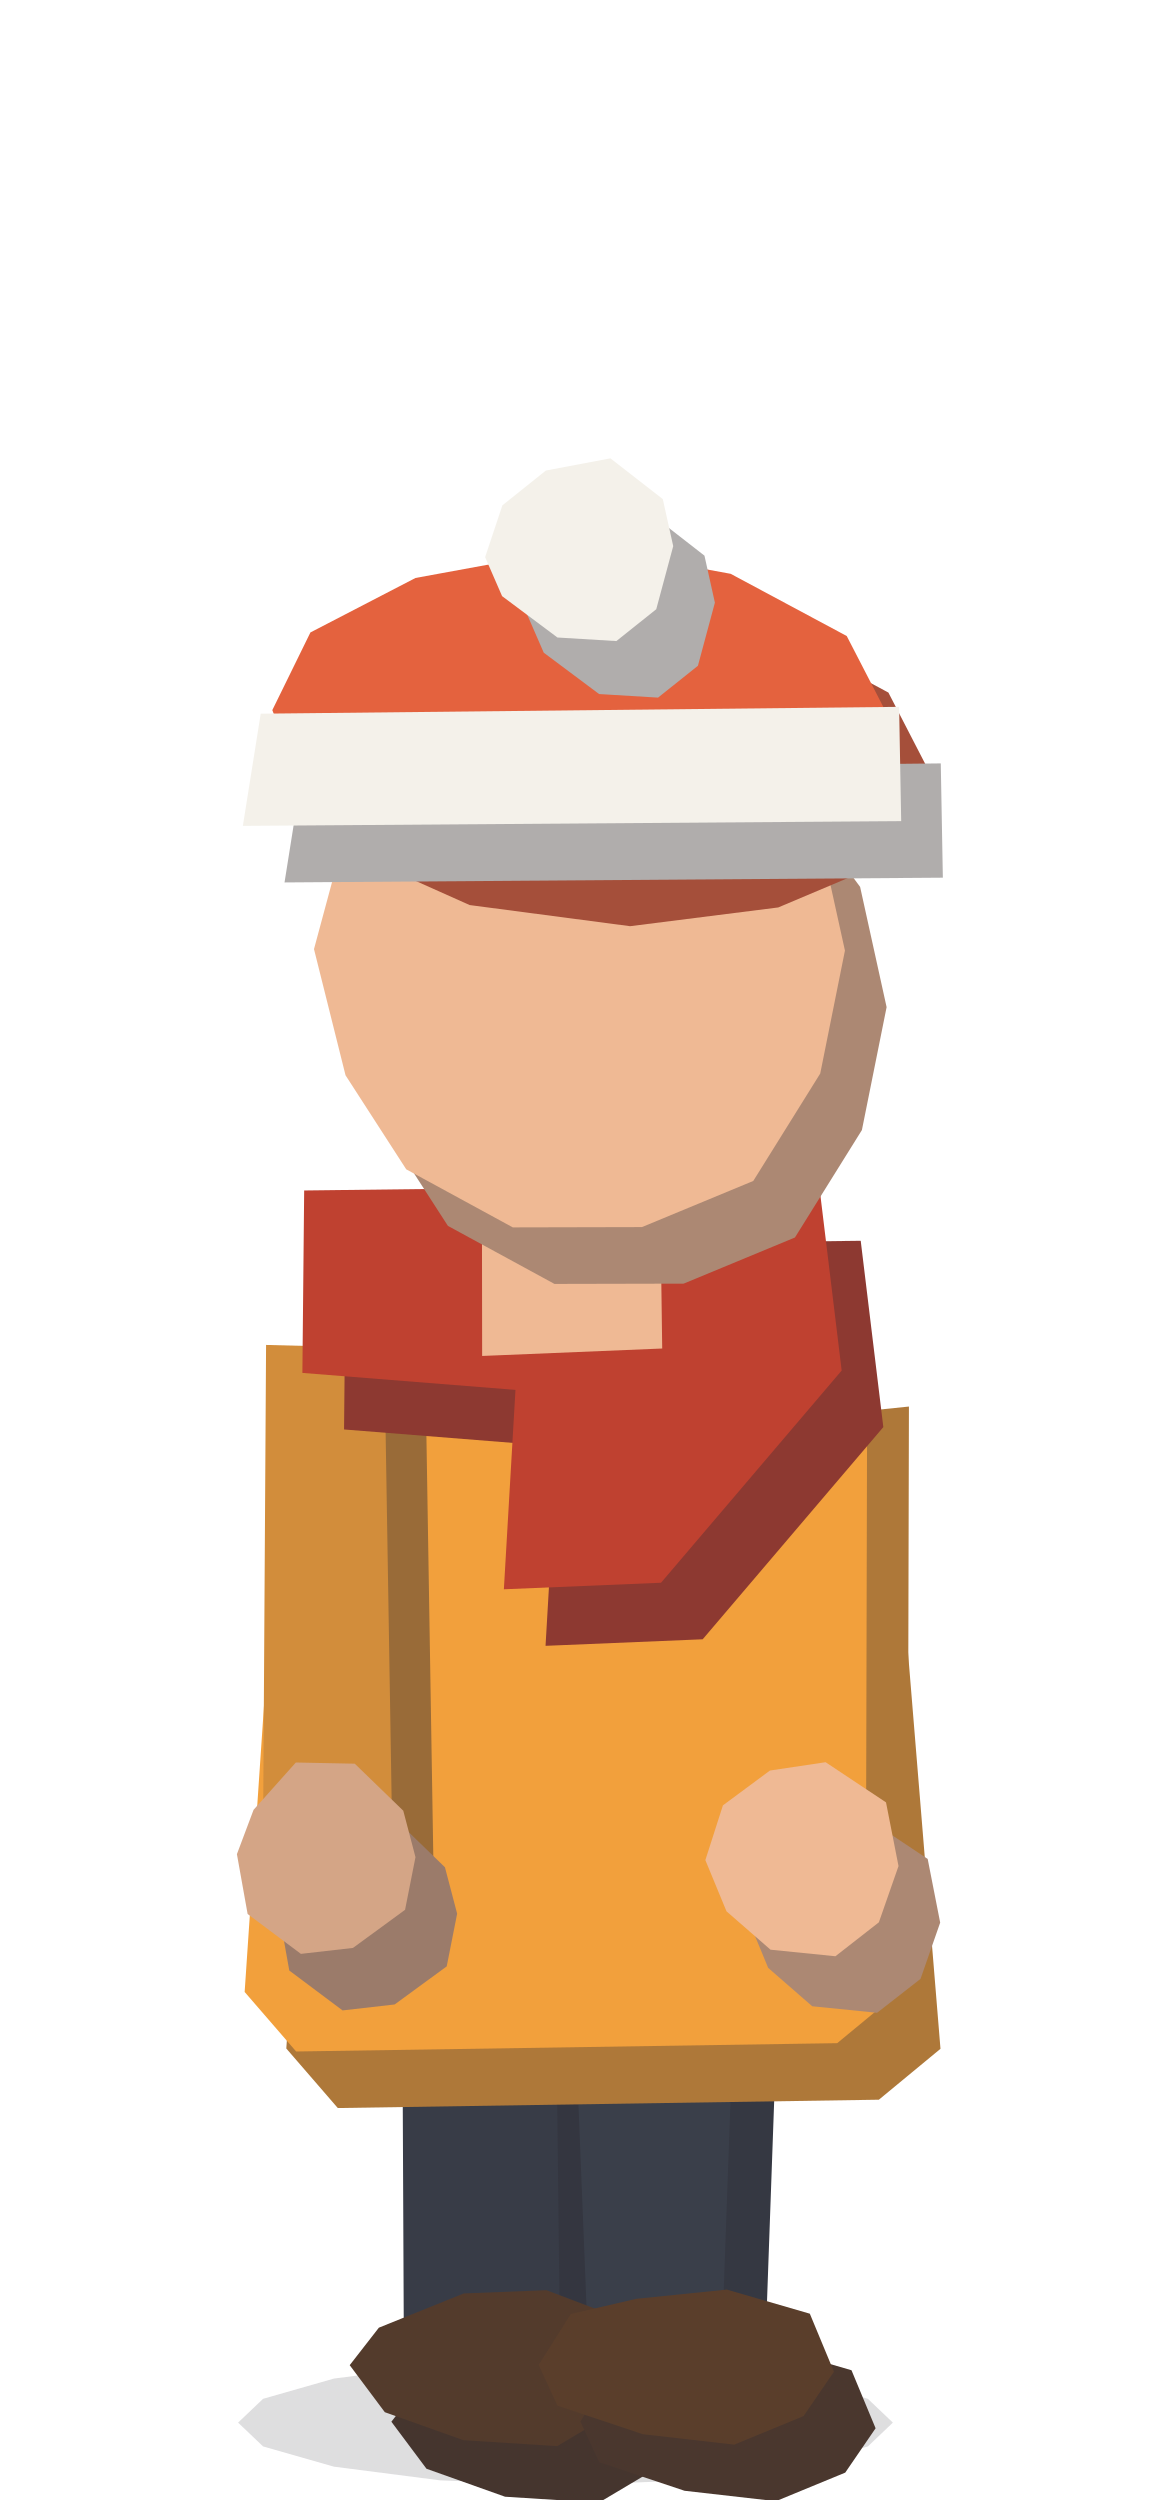
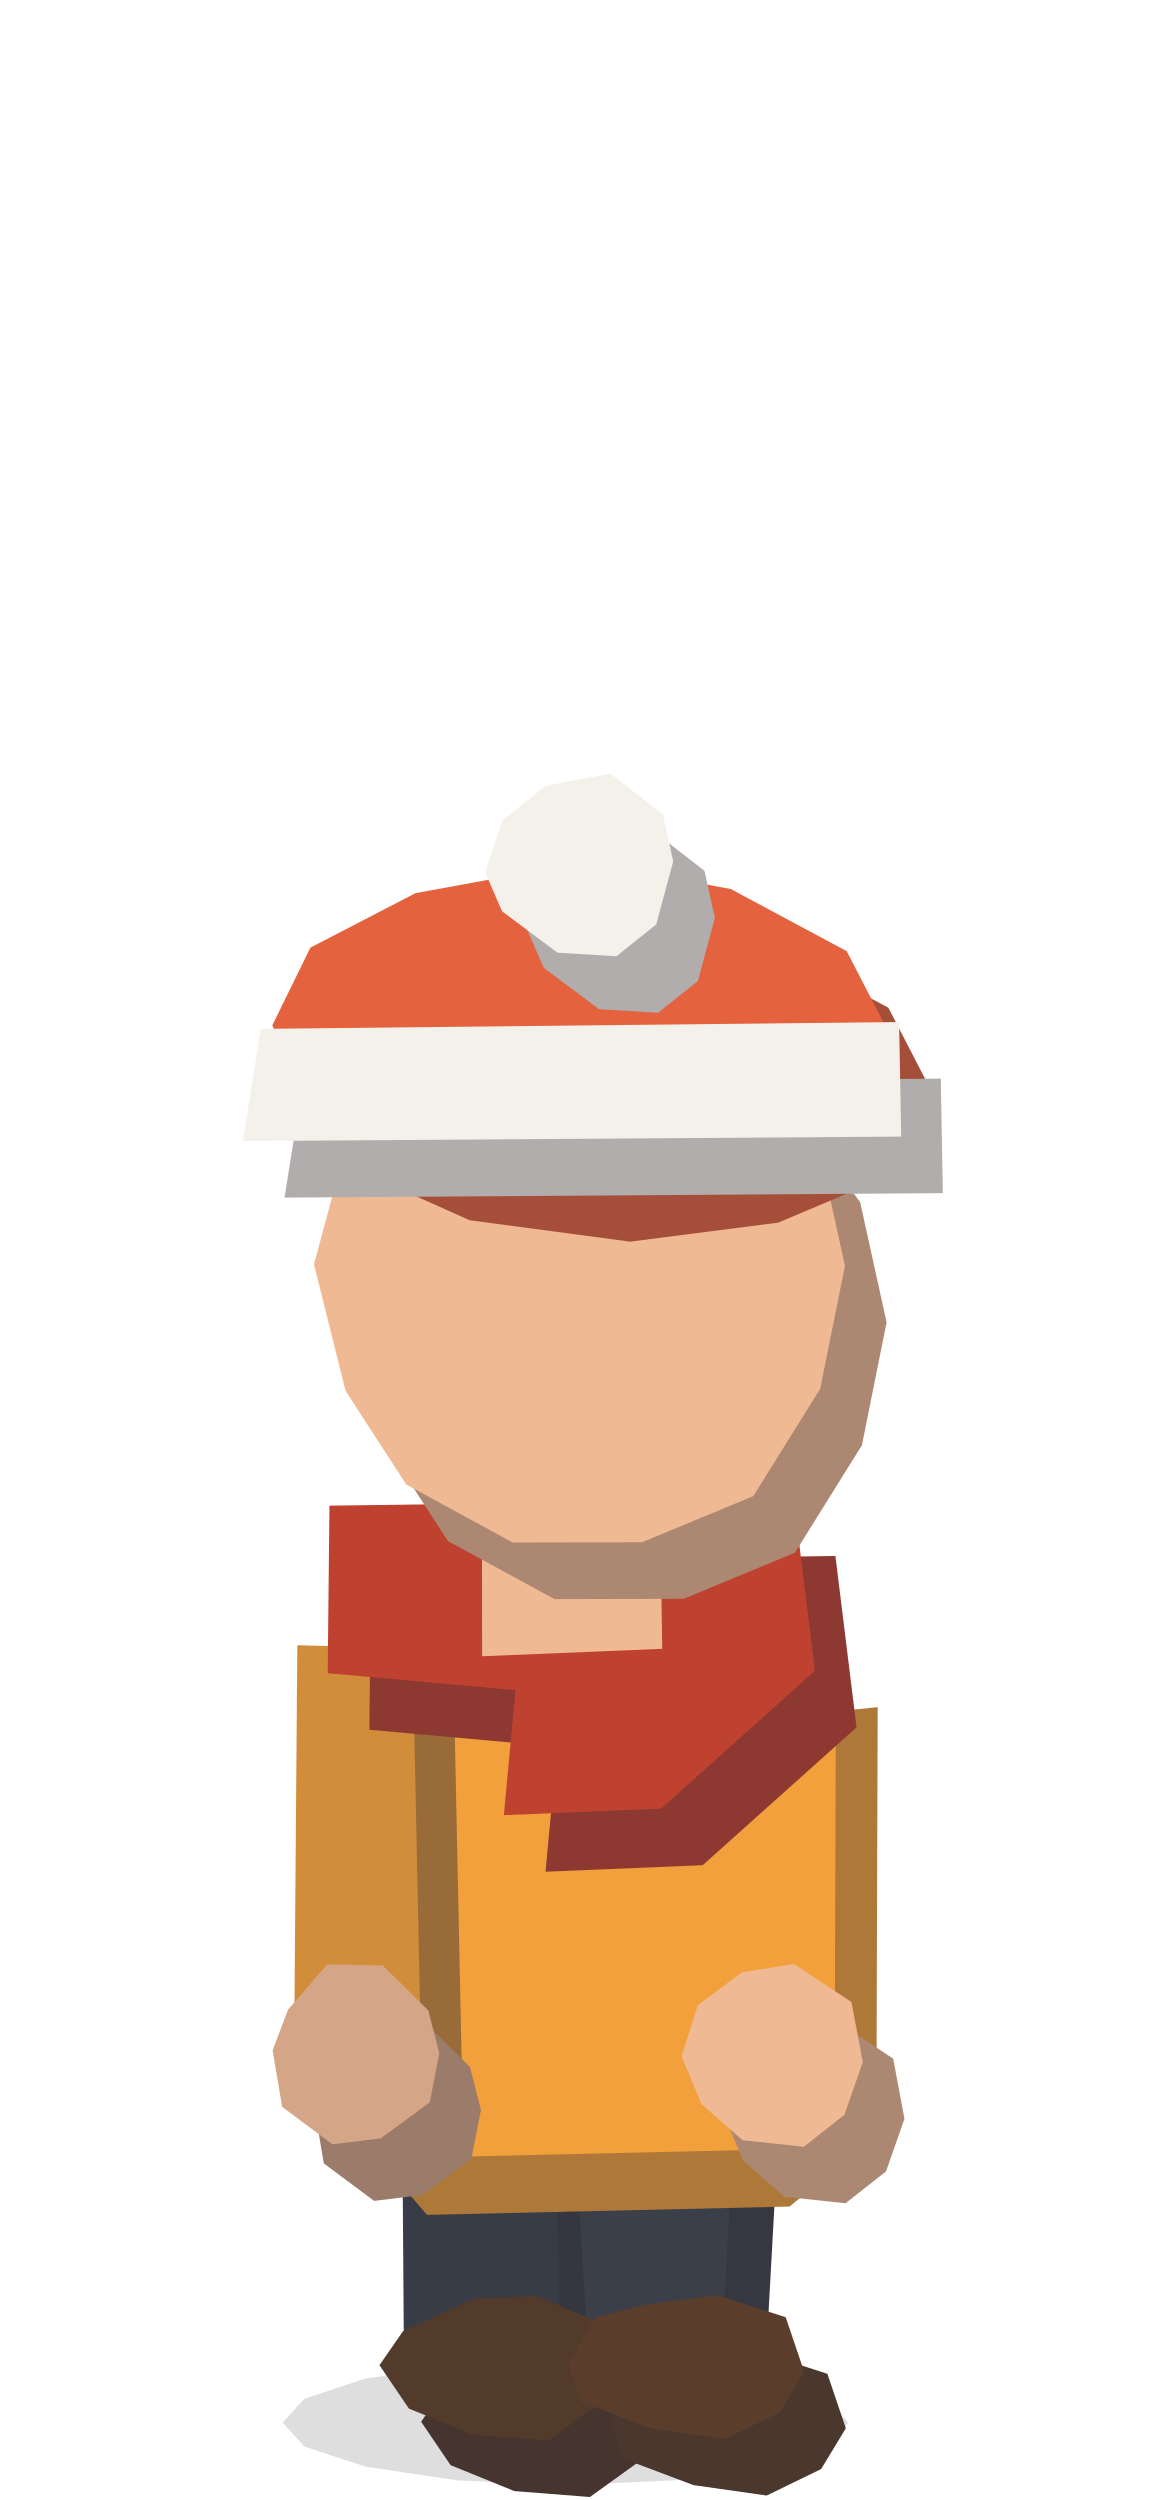
<svg xmlns="http://www.w3.org/2000/svg" width="117" height="252" viewBox="0 0 39 84">
-   <polygon points="30.00,81.40 29.16,82.20 26.78,82.88 23.21,83.34 19.00,83.50 14.79,83.34 11.22,82.88 8.84,82.20 8.00,81.40 8.84,80.60 11.22,79.92 14.79,79.46 19.00,79.30 23.21,79.46 26.78,79.92 29.16,80.60" fill="#2B2A33" opacity="0.16" />
-   <polygon points="14.88,60.89 19.99,60.92 20.22,81.21 14.97,80.85" fill="#343640" />
-   <polygon points="13.48,58.99 18.59,59.02 18.82,79.31 13.57,78.95" fill="#383C47" />
-   <polygon points="20.37,60.94 26.36,60.88 25.64,81.00 21.18,81.22" fill="#353842" />
-   <polygon points="18.97,59.04 24.96,58.98 24.24,79.10 19.78,79.32" fill="#3A3F4A" />
-   <polygon points="23.46,81.58 22.49,82.68 20.12,84.09 16.97,83.89 14.33,82.95 13.15,81.37 14.13,80.11 16.98,78.96 19.76,78.85 22.26,79.80" fill="#45352E" />
-   <polygon points="22.06,79.68 21.09,80.78 18.72,82.19 15.57,81.99 12.93,81.05 11.75,79.47 12.73,78.21 15.58,77.06 18.36,76.95 20.86,77.90" fill="#533B2C" />
-   <polygon points="29.42,81.59 28.40,83.08 26.07,84.04 23.00,83.69 20.13,82.73 19.50,81.36 20.58,79.65 22.78,79.14 25.82,78.83 28.61,79.64" fill="#4A372E" />
-   <polygon points="28.02,79.69 27.00,81.18 24.67,82.14 21.60,81.79 18.73,80.83 18.10,79.46 19.18,77.75 21.38,77.24 24.42,76.93 27.21,77.74" fill="#5A3E2B" />
-   <polygon points="13.20,45.33 28.05,45.10 29.92,48.33 31.60,68.84 29.53,70.55 11.35,70.83 9.62,68.83 10.98,48.71" fill="#AE7839" />
-   <polygon points="11.80,43.43 26.65,43.20 28.52,46.43 30.20,66.94 28.13,68.65 9.95,68.93 8.22,66.93 9.58,46.81" fill="#F2A03C" />
-   <polygon points="10.34,47.09 14.31,47.19 14.57,63.05 10.24,63.26" fill="#996B38" />
-   <polygon points="8.94,45.19 12.91,45.29 13.17,61.15 8.84,61.36" fill="#D28D3B" />
-   <polygon points="15.36,64.30 15.01,66.07 13.26,67.35 11.51,67.55 9.72,66.21 9.36,64.20 9.92,62.71 11.34,61.12 13.32,61.16 14.95,62.74" fill="#9B7B6A" />
-   <polygon points="13.96,62.40 13.61,64.17 11.86,65.45 10.11,65.65 8.32,64.31 7.96,62.30 8.52,60.81 9.94,59.22 11.92,59.26 13.55,60.84" fill="#D4A586" />
-   <polygon points="26.24,47.70 30.54,47.26 30.50,63.46 26.48,63.63" fill="#AE7839" />
-   <polygon points="24.84,45.80 29.14,45.36 29.10,61.56 25.08,61.73" fill="#F2A03C" />
-   <polygon points="31.59,64.60 30.93,66.49 29.47,67.63 27.29,67.41 25.81,66.12 25.10,64.40 25.69,62.56 27.27,61.39 29.14,61.11 31.17,62.46" fill="#AC8873" />
-   <polygon points="30.19,62.70 29.53,64.59 28.07,65.73 25.89,65.51 24.41,64.22 23.70,62.50 24.29,60.66 25.87,59.49 27.74,59.21 29.77,60.56" fill="#EFB994" />
-   <polygon points="11.62,41.90 28.92,41.69 29.68,47.95 23.61,55.08 18.33,55.30 18.72,48.60 11.56,48.03" fill="#8D3931" />
-   <polygon points="10.22,40.00 27.52,39.79 28.28,46.05 22.21,53.18 16.93,53.40 17.32,46.70 10.16,46.13" fill="#BF4130" />
-   <polygon points="16.19,38.45 22.16,38.59 22.25,45.31 16.20,45.56" fill="#EFB994" />
-   <polygon points="29.79,33.84 28.96,37.97 26.71,41.58 22.97,43.13 18.63,43.14 15.05,41.19 13.01,38.03 11.95,33.79 12.99,29.93 15.19,26.71 18.96,24.55 22.97,24.89 26.35,26.34 28.90,29.80" fill="#AC8873" />
-   <polygon points="28.39,31.94 27.56,36.07 25.31,39.68 21.57,41.23 17.23,41.24 13.65,39.29 11.61,36.13 10.55,31.89 11.59,28.03 13.79,24.81 17.56,22.65 21.57,22.99 24.95,24.44 27.50,27.90" fill="#EFB994" />
-   <polygon points="31.28,26.04 30.22,28.77 26.15,30.49 21.17,31.12 15.78,30.41 11.62,28.55 10.55,25.76 11.83,23.15 15.36,21.32 21.03,20.28 25.95,21.18 29.85,23.27" fill="#A54F3A" />
-   <polygon points="29.88,24.14 28.82,26.87 24.75,28.59 19.77,29.22 14.38,28.51 10.22,26.65 9.15,23.86 10.43,21.25 13.96,19.42 19.63,18.38 24.55,19.28 28.45,21.37" fill="#E4623E" />
-   <polygon points="10.16,25.88 31.61,25.65 31.68,29.49 9.56,29.65" fill="#B0ADAC" />
-   <polygon points="8.76,23.98 30.21,23.75 30.28,27.59 8.16,27.75" fill="#F4F1EA" />
-   <polygon points="24.02,20.25 23.45,22.37 22.11,23.44 20.13,23.32 18.27,21.93 17.70,20.62 18.28,18.88 19.74,17.71 21.91,17.30 23.67,18.67" fill="#B0ADAC" />
-   <polygon points="22.62,18.35 22.05,20.47 20.71,21.54 18.73,21.42 16.87,20.03 16.30,18.72 16.88,16.98 18.34,15.81 20.51,15.40 22.27,16.77" fill="#F4F1EA" />
+   <polygon points="28.50,81.40 27.78,82.20 25.72,82.88 22.64,83.34 19.00,83.50 15.36,83.34 12.28,82.88 10.22,82.20 9.50,81.40 10.22,80.60 12.28,79.92 15.36,79.46 19.00,79.30 22.64,79.46 25.72,79.92 27.78,80.60" fill="#2B2A33" opacity="0.16" />
+   <polygon points="14.88,67.98 19.99,68.01 20.22,81.21 14.97,80.85" fill="#343640" />
+   <polygon points="13.48,66.08 18.59,66.11 18.82,79.31 13.57,78.95" fill="#383C47" />
+   <polygon points="20.37,68.03 26.36,67.97 25.64,81.00 21.18,81.22" fill="#353842" />
+   <polygon points="18.97,66.13 24.96,66.07 24.24,79.10 19.78,79.32" fill="#3A3F4A" />
+   <polygon points="22.46,81.58 21.68,82.56 19.82,83.90 17.28,83.70 15.14,82.83 14.15,81.37 14.94,80.23 17.29,79.15 19.45,79.04 21.45,79.91" fill="#45352E" />
+   <polygon points="21.06,79.68 20.28,80.66 18.42,82.00 15.88,81.80 13.74,80.93 12.75,79.47 13.54,78.33 15.89,77.25 18.05,77.14 20.05,78.01" fill="#533B2C" />
+   <polygon points="28.42,81.59 27.59,82.96 25.76,83.85 23.30,83.50 20.94,82.61 20.50,81.36 21.39,79.77 23.09,79.33 25.51,79.02 27.80,79.76" fill="#4A372E" />
+   <polygon points="27.02,79.69 26.19,81.06 24.36,81.95 21.90,81.60 19.54,80.71 19.10,79.46 19.99,77.87 21.69,77.43 24.11,77.12 26.40,77.86" fill="#5A3E2B" />
+   <polygon points="14.20,55.42 27.05,55.19 28.92,58.42 28.60,72.43 26.53,74.14 14.35,74.42 12.62,72.42 11.98,58.81" fill="#AE7839" />
+   <polygon points="12.80,53.52 25.65,53.29 27.52,56.52 27.20,70.53 25.13,72.24 12.95,72.52 11.22,70.52 10.58,56.91" fill="#F2A03C" />
+   <polygon points="11.39,57.18 15.26,57.28 15.52,69.64 11.29,69.85" fill="#996B38" />
+   <polygon points="9.99,55.28 13.86,55.38 14.12,67.74 9.89,67.95" fill="#D28D3B" />
+   <polygon points="16.16,70.89 15.84,72.54 14.19,73.75 12.57,73.95 10.88,72.69 10.56,70.79 11.08,69.42 12.40,67.90 14.26,67.94 15.79,69.45" fill="#9B7B6A" />
+   <polygon points="14.76,68.99 14.44,70.64 12.79,71.85 11.17,72.05 9.48,70.79 9.16,68.89 9.68,67.52 11.00,66.00 12.86,66.04 14.39,67.55" fill="#D4A586" />
+   <polygon points="25.29,57.79 29.49,57.36 29.45,70.05 25.53,70.22" fill="#AE7839" />
+   <polygon points="23.89,55.89 28.09,55.46 28.05,68.15 24.13,68.32" fill="#F2A03C" />
+   <polygon points="30.39,71.19 29.77,72.96 28.41,74.03 26.35,73.81 24.97,72.60 24.30,70.99 24.85,69.27 26.33,68.17 28.08,67.89 30.01,69.17" fill="#AC8873" />
+   <polygon points="28.99,69.29 28.37,71.06 27.01,72.13 24.95,71.91 23.57,70.70 22.90,69.09 23.45,67.37 24.93,66.27 26.68,65.99 28.61,67.27" fill="#EFB994" />
+   <polygon points="12.47,52.49 28.07,52.28 28.78,58.04 23.61,62.67 18.33,62.89 18.72,58.69 12.41,58.12" fill="#8D3931" />
+   <polygon points="11.07,50.59 26.67,50.38 27.38,56.14 22.21,60.77 16.93,60.99 17.32,56.79 11.01,56.22" fill="#BF4130" />
+   <polygon points="16.19,49.05 22.16,49.19 22.25,55.40 16.20,55.65" fill="#EFB994" />
+   <polygon points="29.79,44.43 28.96,48.56 26.71,52.17 22.97,53.72 18.63,53.73 15.05,51.78 13.01,48.63 11.95,44.38 12.99,40.52 15.19,37.30 18.96,35.14 22.97,35.48 26.35,36.93 28.90,40.39" fill="#AC8873" />
+   <polygon points="28.39,42.53 27.56,46.66 25.31,50.27 21.57,51.82 17.23,51.83 13.65,49.88 11.61,46.73 10.55,42.48 11.59,38.62 13.79,35.40 17.56,33.24 21.57,33.58 24.95,35.03 27.50,38.49" fill="#EFB994" />
+   <polygon points="31.28,36.63 30.22,39.36 26.15,41.08 21.17,41.72 15.78,41.00 11.62,39.14 10.55,36.35 11.83,33.74 15.36,31.91 21.03,30.87 25.95,31.77 29.85,33.86" fill="#A54F3A" />
+   <polygon points="29.88,34.73 28.82,37.46 24.75,39.18 19.77,39.82 14.38,39.10 10.22,37.24 9.15,34.45 10.43,31.84 13.96,30.01 19.63,28.97 24.55,29.87 28.45,31.96" fill="#E4623E" />
+   <polygon points="10.16,36.47 31.61,36.24 31.68,40.09 9.56,40.24" fill="#B0ADAC" />
+   <polygon points="8.76,34.57 30.21,34.34 30.28,38.19 8.16,38.34" fill="#F4F1EA" />
+   <polygon points="24.02,30.84 23.45,32.96 22.11,34.03 20.13,33.91 18.27,32.52 17.70,31.21 18.28,29.47 19.74,28.30 21.91,27.89 23.67,29.26" fill="#B0ADAC" />
+   <polygon points="22.62,28.94 22.05,31.06 20.71,32.13 18.73,32.01 16.87,30.62 16.30,29.31 16.88,27.57 18.34,26.40 20.51,25.99 22.27,27.36" fill="#F4F1EA" />
</svg>
